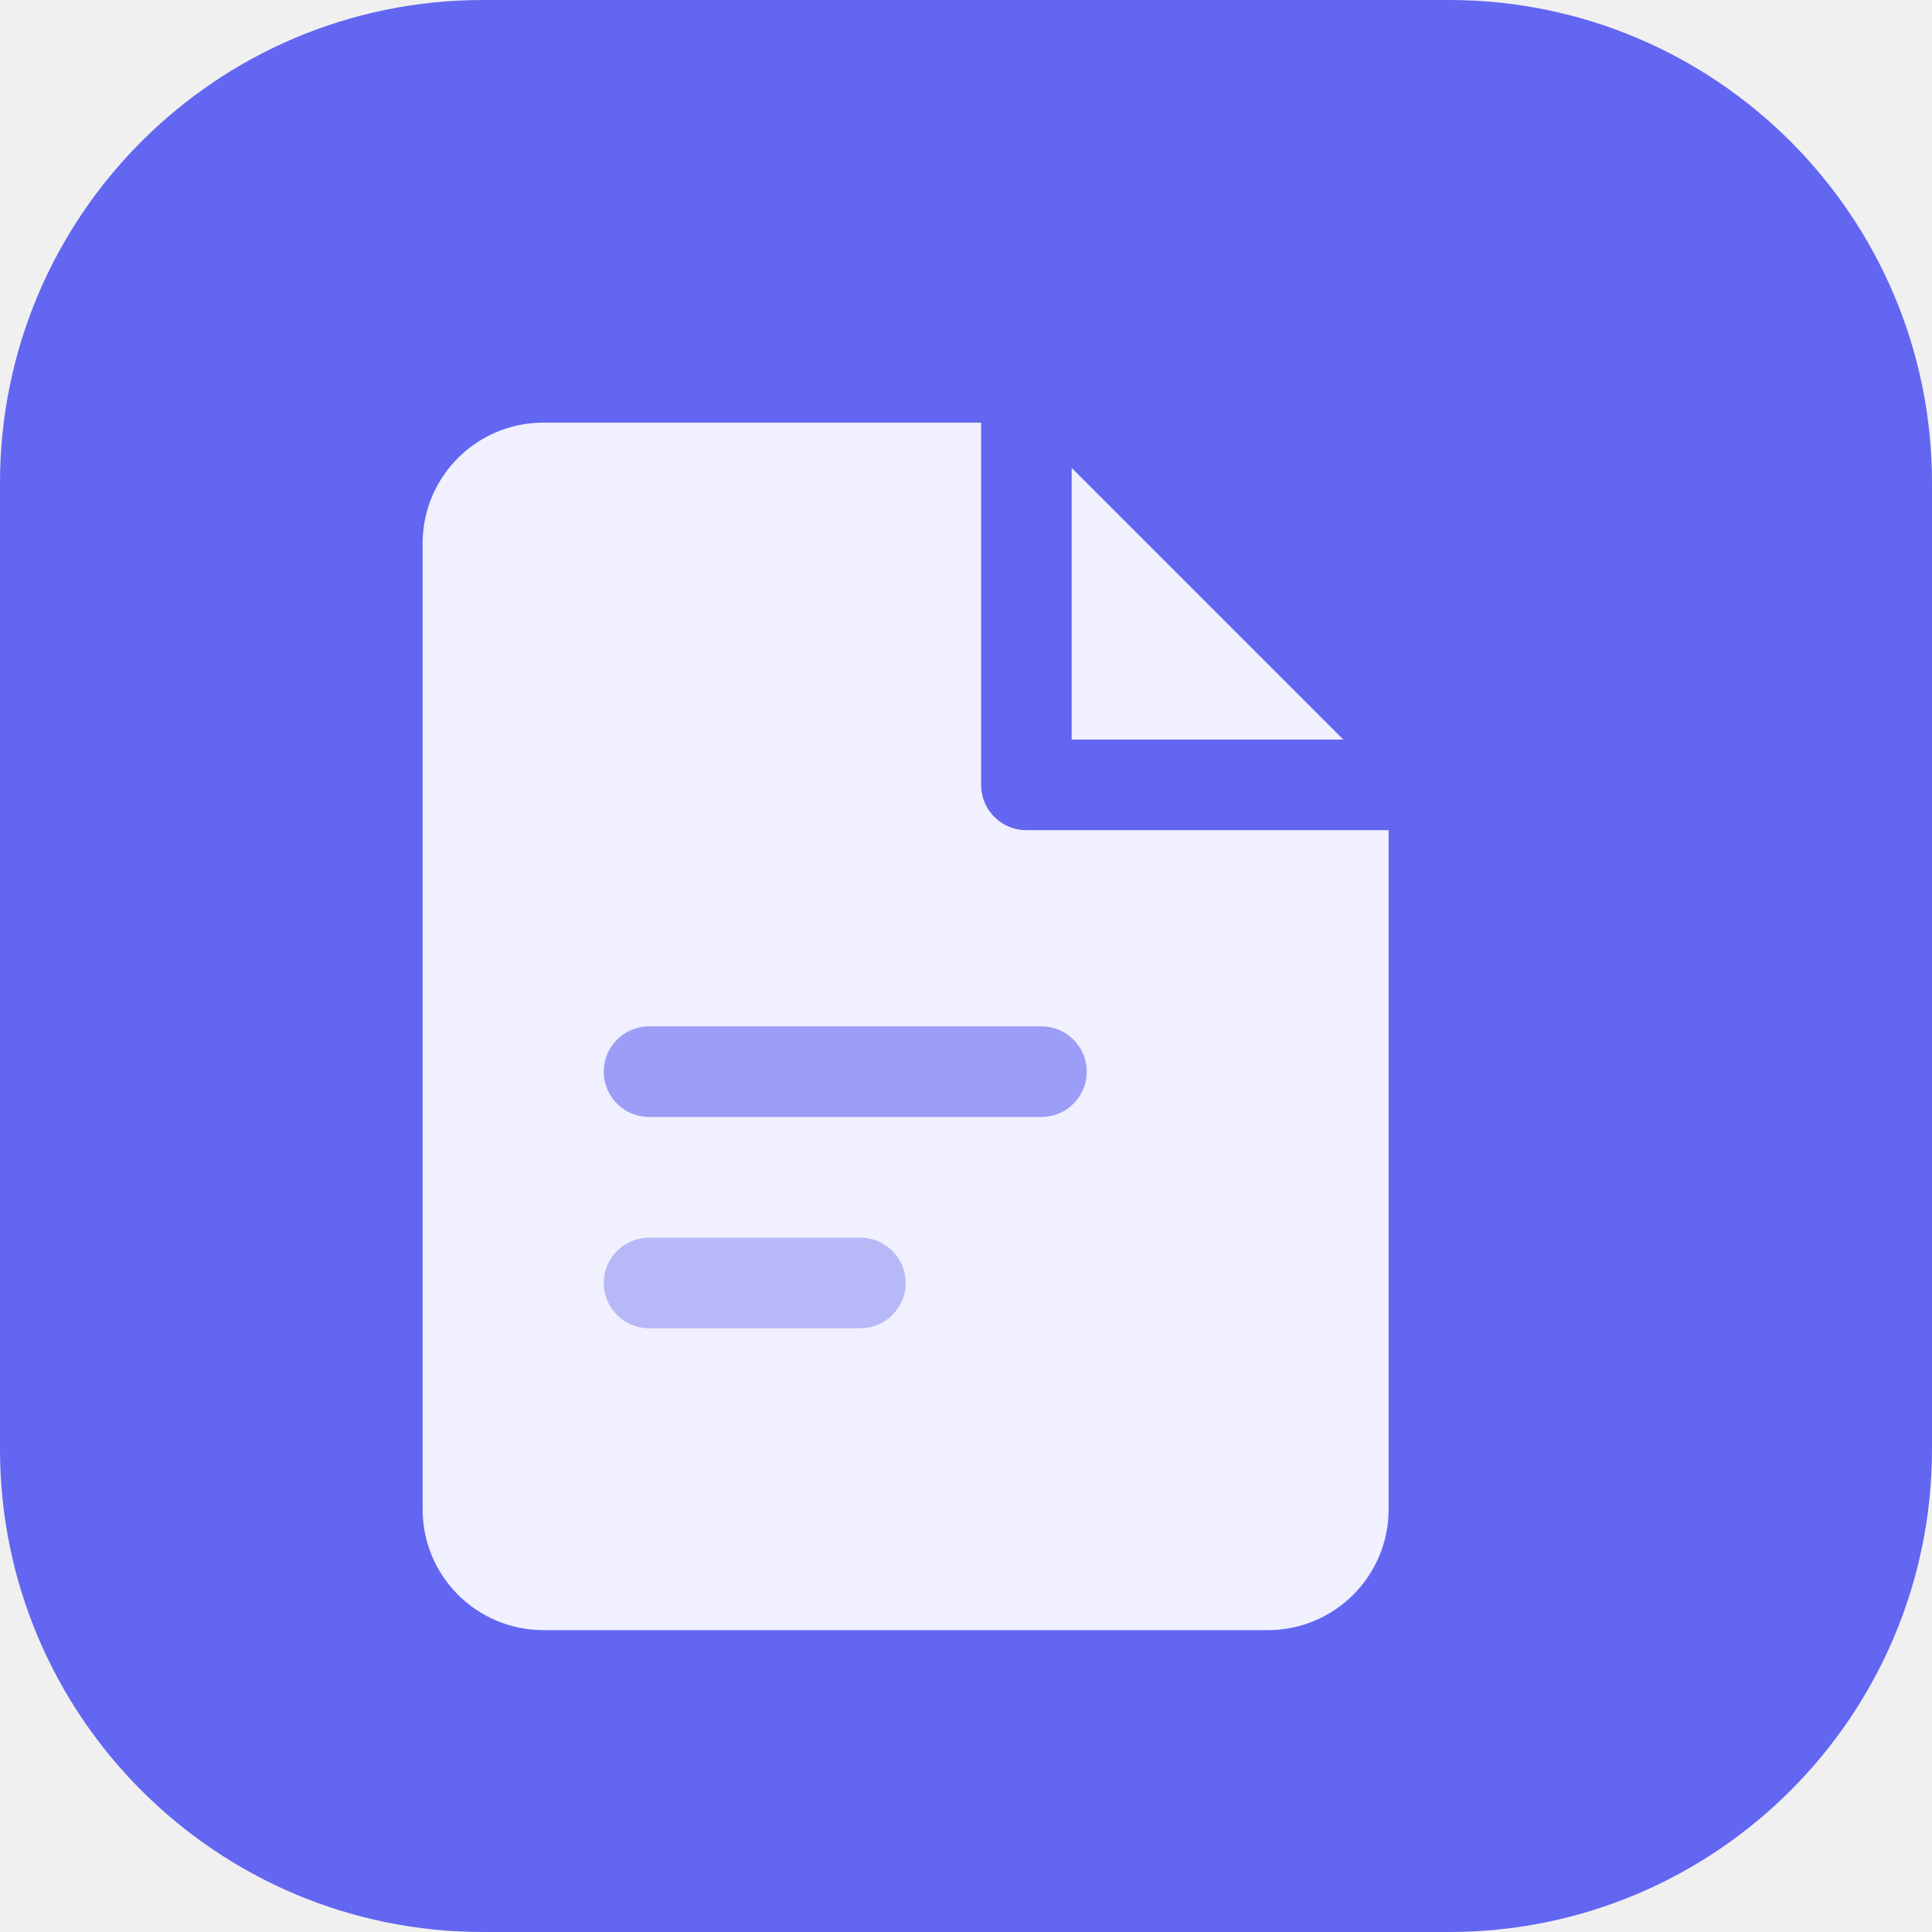
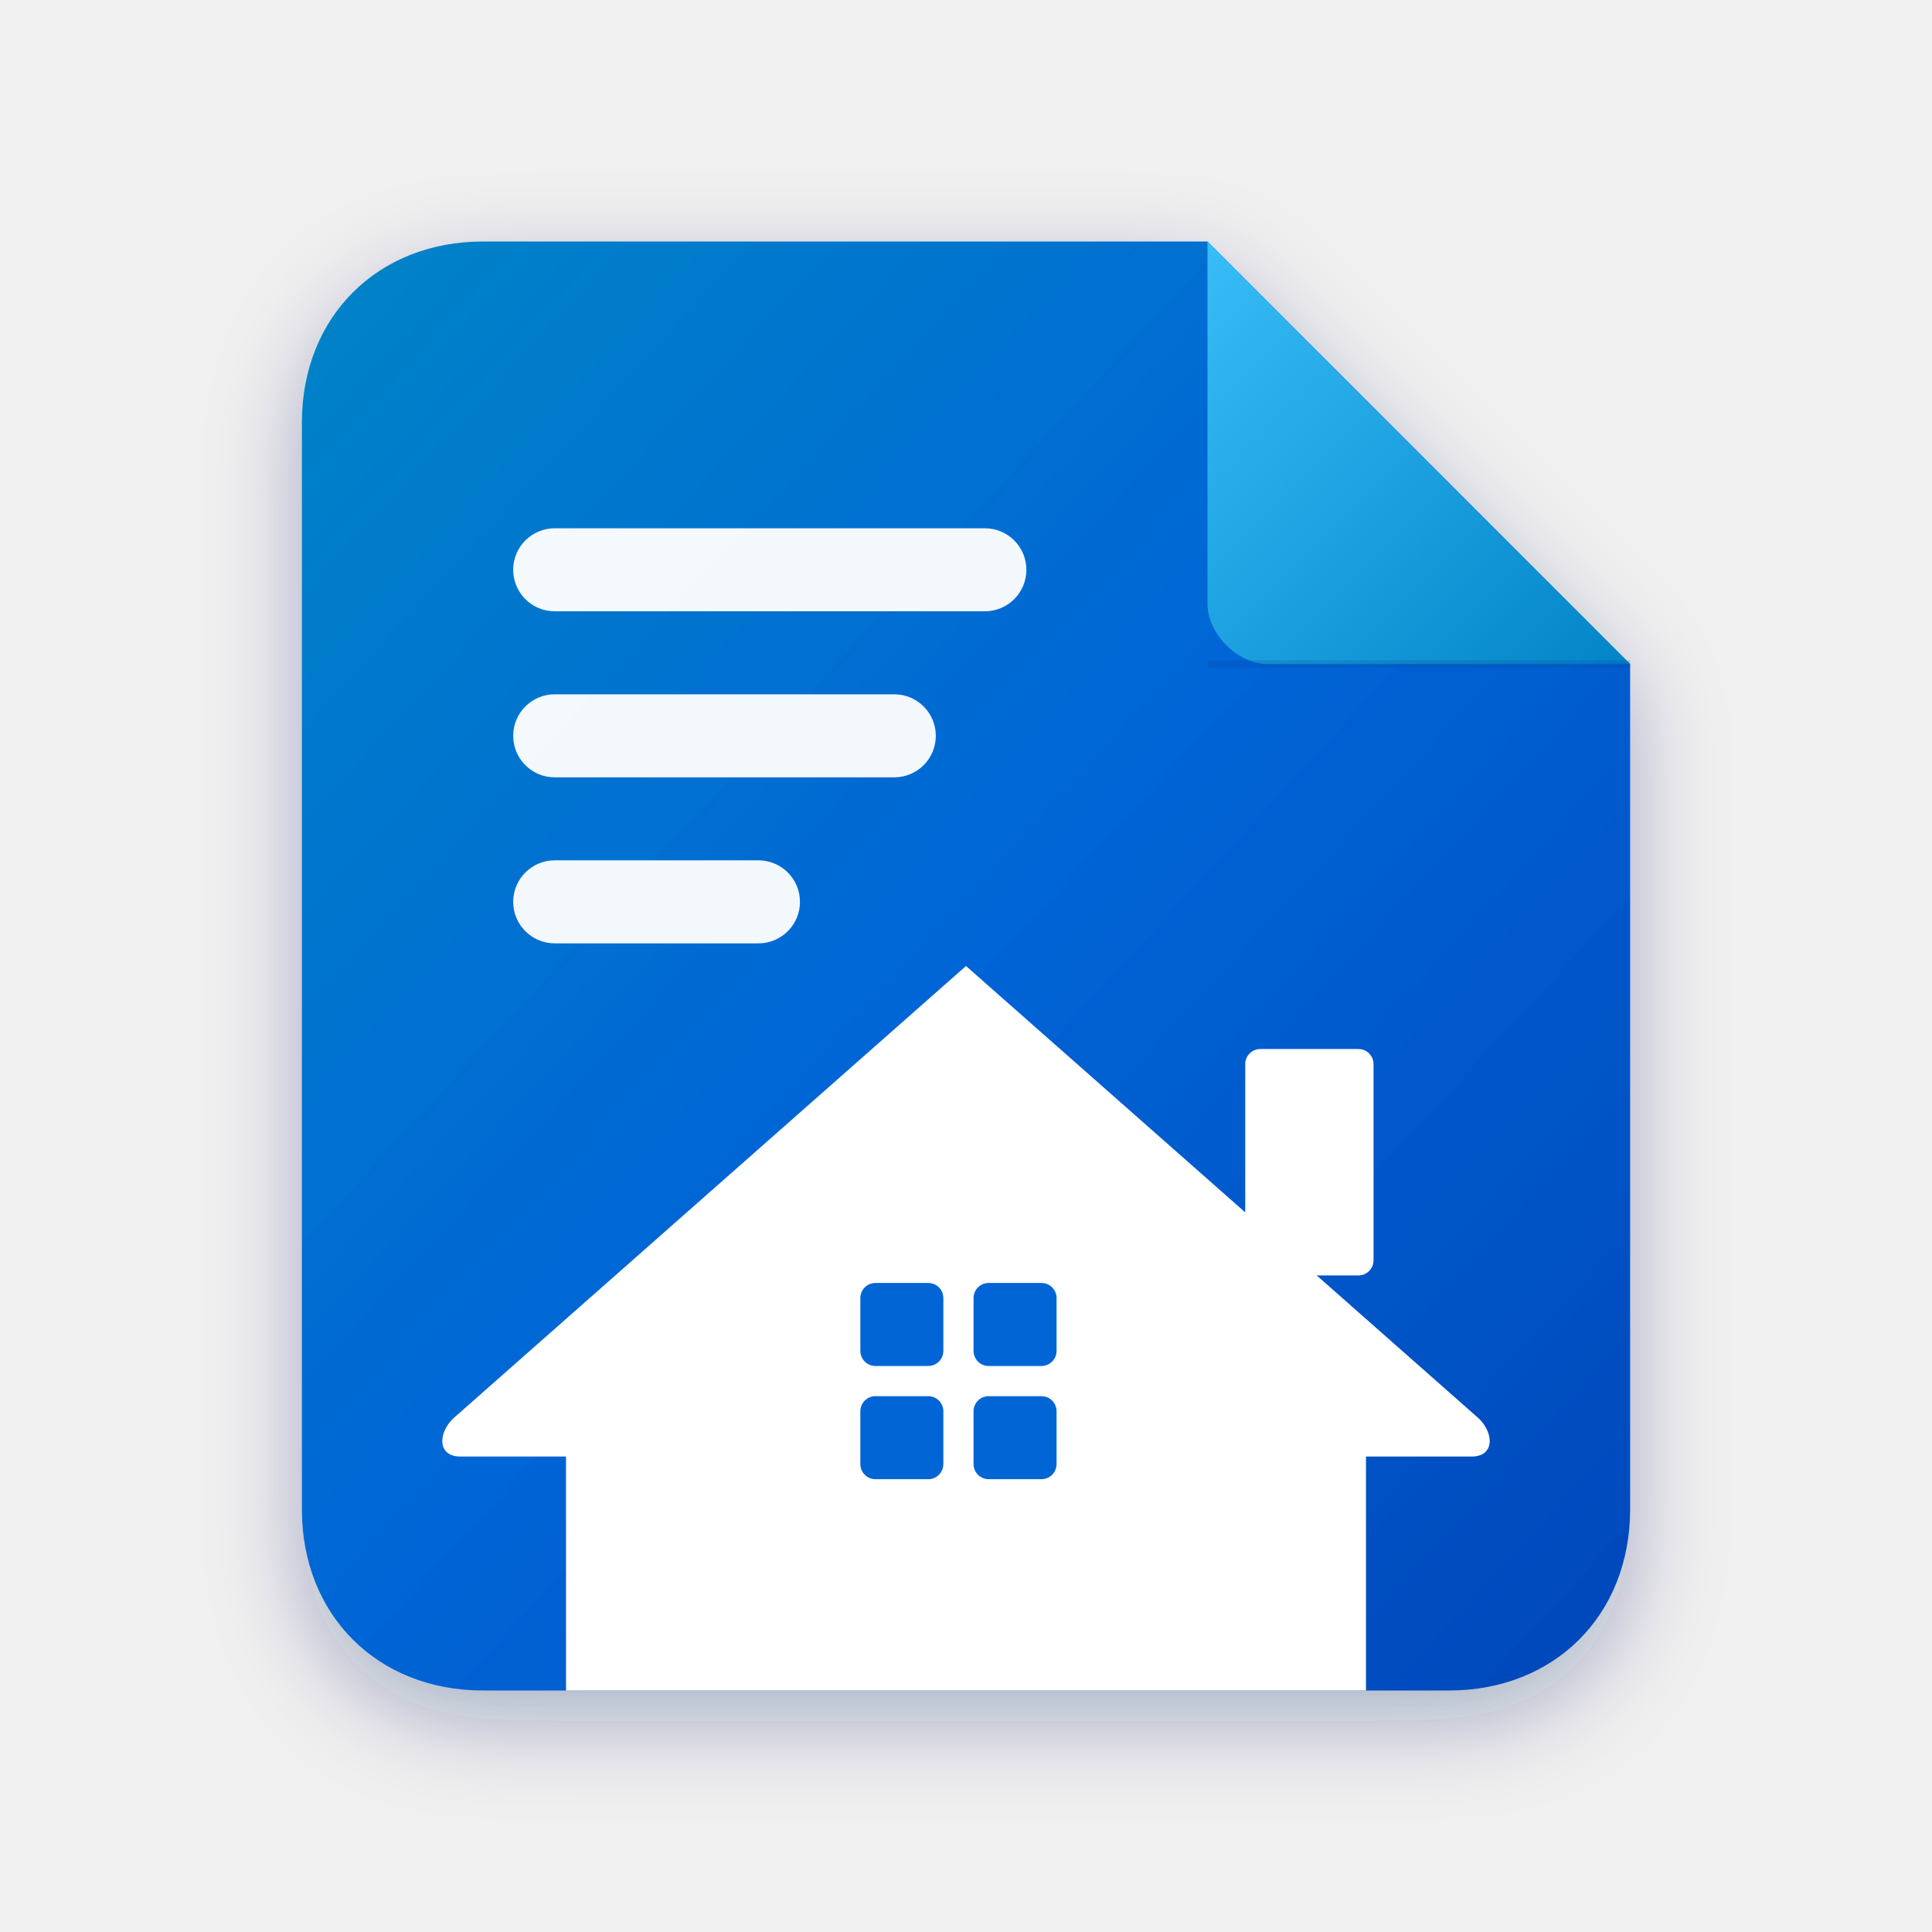
- <svg xmlns="http://www.w3.org/2000/svg" viewBox="0 0 32 32" fill="none">
-   <rect width="32" height="32" rx="8" fill="#6366f1" />
-   <path d="M9 7h8l6 6v12a2 2 0 0 1-2 2H9a2 2 0 0 1-2-2V9a2 2 0 0 1 2-2z" fill="white" fill-opacity="0.9" />
-   <path d="M17 7v6h6" fill="none" stroke="#6366f1" stroke-width="1.5" stroke-linecap="round" stroke-linejoin="round" />
-   <rect x="10" y="17" width="8" height="1.5" rx="0.75" fill="#6366f1" fill-opacity="0.6" />
-   <rect x="10" y="20.5" width="5" height="1.5" rx="0.75" fill="#6366f1" fill-opacity="0.4" />
+ <svg xmlns="http://www.w3.org/2000/svg" viewBox="0 0 512 512" fill="none">
+   <defs>
+     <linearGradient id="docGrad" x1="0%" y1="0%" x2="100%" y2="100%">
+       <stop offset="0%" stop-color="#0284c7" />
+       <stop offset="50%" stop-color="#0265d6" />
+       <stop offset="100%" stop-color="#0047ba" />
+     </linearGradient>
+     <linearGradient id="foldGrad" x1="0%" y1="0%" x2="100%" y2="100%">
+       <stop offset="0%" stop-color="#38bdf8" />
+       <stop offset="100%" stop-color="#0284c7" />
+     </linearGradient>
+     <filter id="subtleShadow" x="-10%" y="-10%" width="125%" height="125%">
+       <feDropShadow dx="0" dy="8" stdDeviation="12" flood-color="#002b66" flood-opacity="0.3" />
+     </filter>
+   </defs>
+   <g filter="url(#subtleShadow)">
+     <path d="M128 64 C100 64, 80 84, 80 112 L80 400 C80 428, 100 448, 128 448 L384 448 C412 448, 432 428, 432 400 L432 176 L320 64 Z" fill="url(#docGrad)" />
+   </g>
+   <path d="M320 64 L320 160 C320 168, 328 176, 336 176 L432 176 Z" fill="url(#foldGrad)" />
+   <path d="M320 176 L432 176" stroke="#003d99" stroke-width="2" opacity="0.2" />
+   <rect x="136" y="140" width="136" height="22" rx="11" fill="#ffffff" fill-opacity="0.95" />
+   <rect x="136" y="184" width="112" height="22" rx="11" fill="#ffffff" fill-opacity="0.95" />
+   <rect x="136" y="228" width="76" height="22" rx="11" fill="#ffffff" fill-opacity="0.95" />
+   <rect x="330" y="278" width="34" height="60" rx="4" fill="#ffffff" />
+   <path d="M256 256 L120 376 C116 380, 116 386, 122 386 L150 386 L150 448 L362 448 L362 386 L390 386 C396 386, 396 380, 392 376 Z" fill="#ffffff" />
+   <rect x="228" y="340" width="22" height="22" rx="4" fill="#0265d6" />
+   <rect x="258" y="340" width="22" height="22" rx="4" fill="#0265d6" />
+   <rect x="228" y="370" width="22" height="22" rx="4" fill="#0265d6" />
+   <rect x="258" y="370" width="22" height="22" rx="4" fill="#0265d6" />
</svg>
